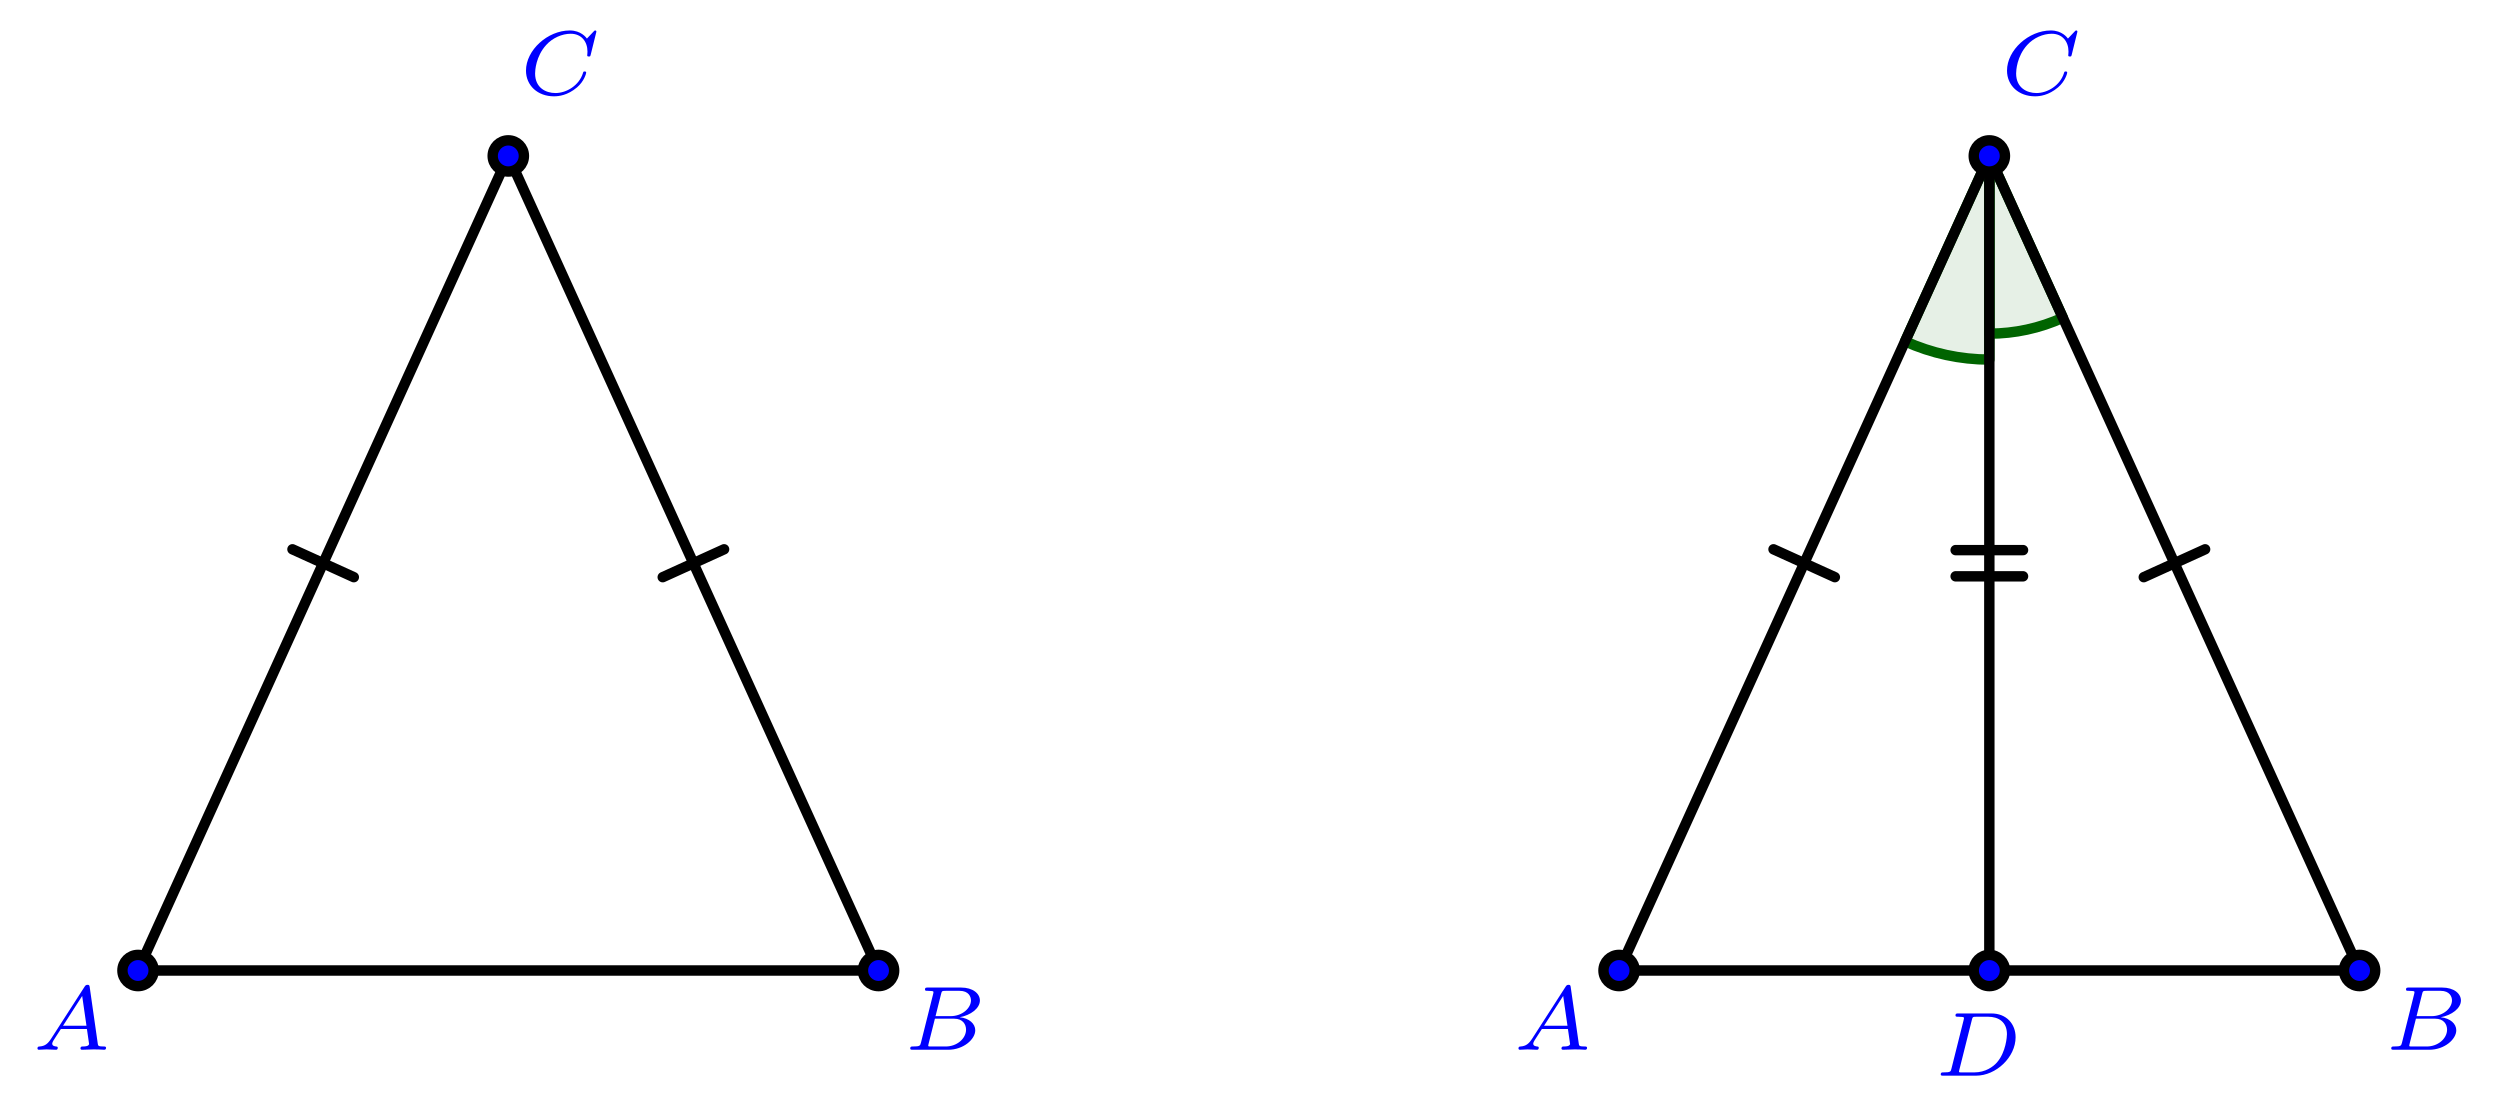
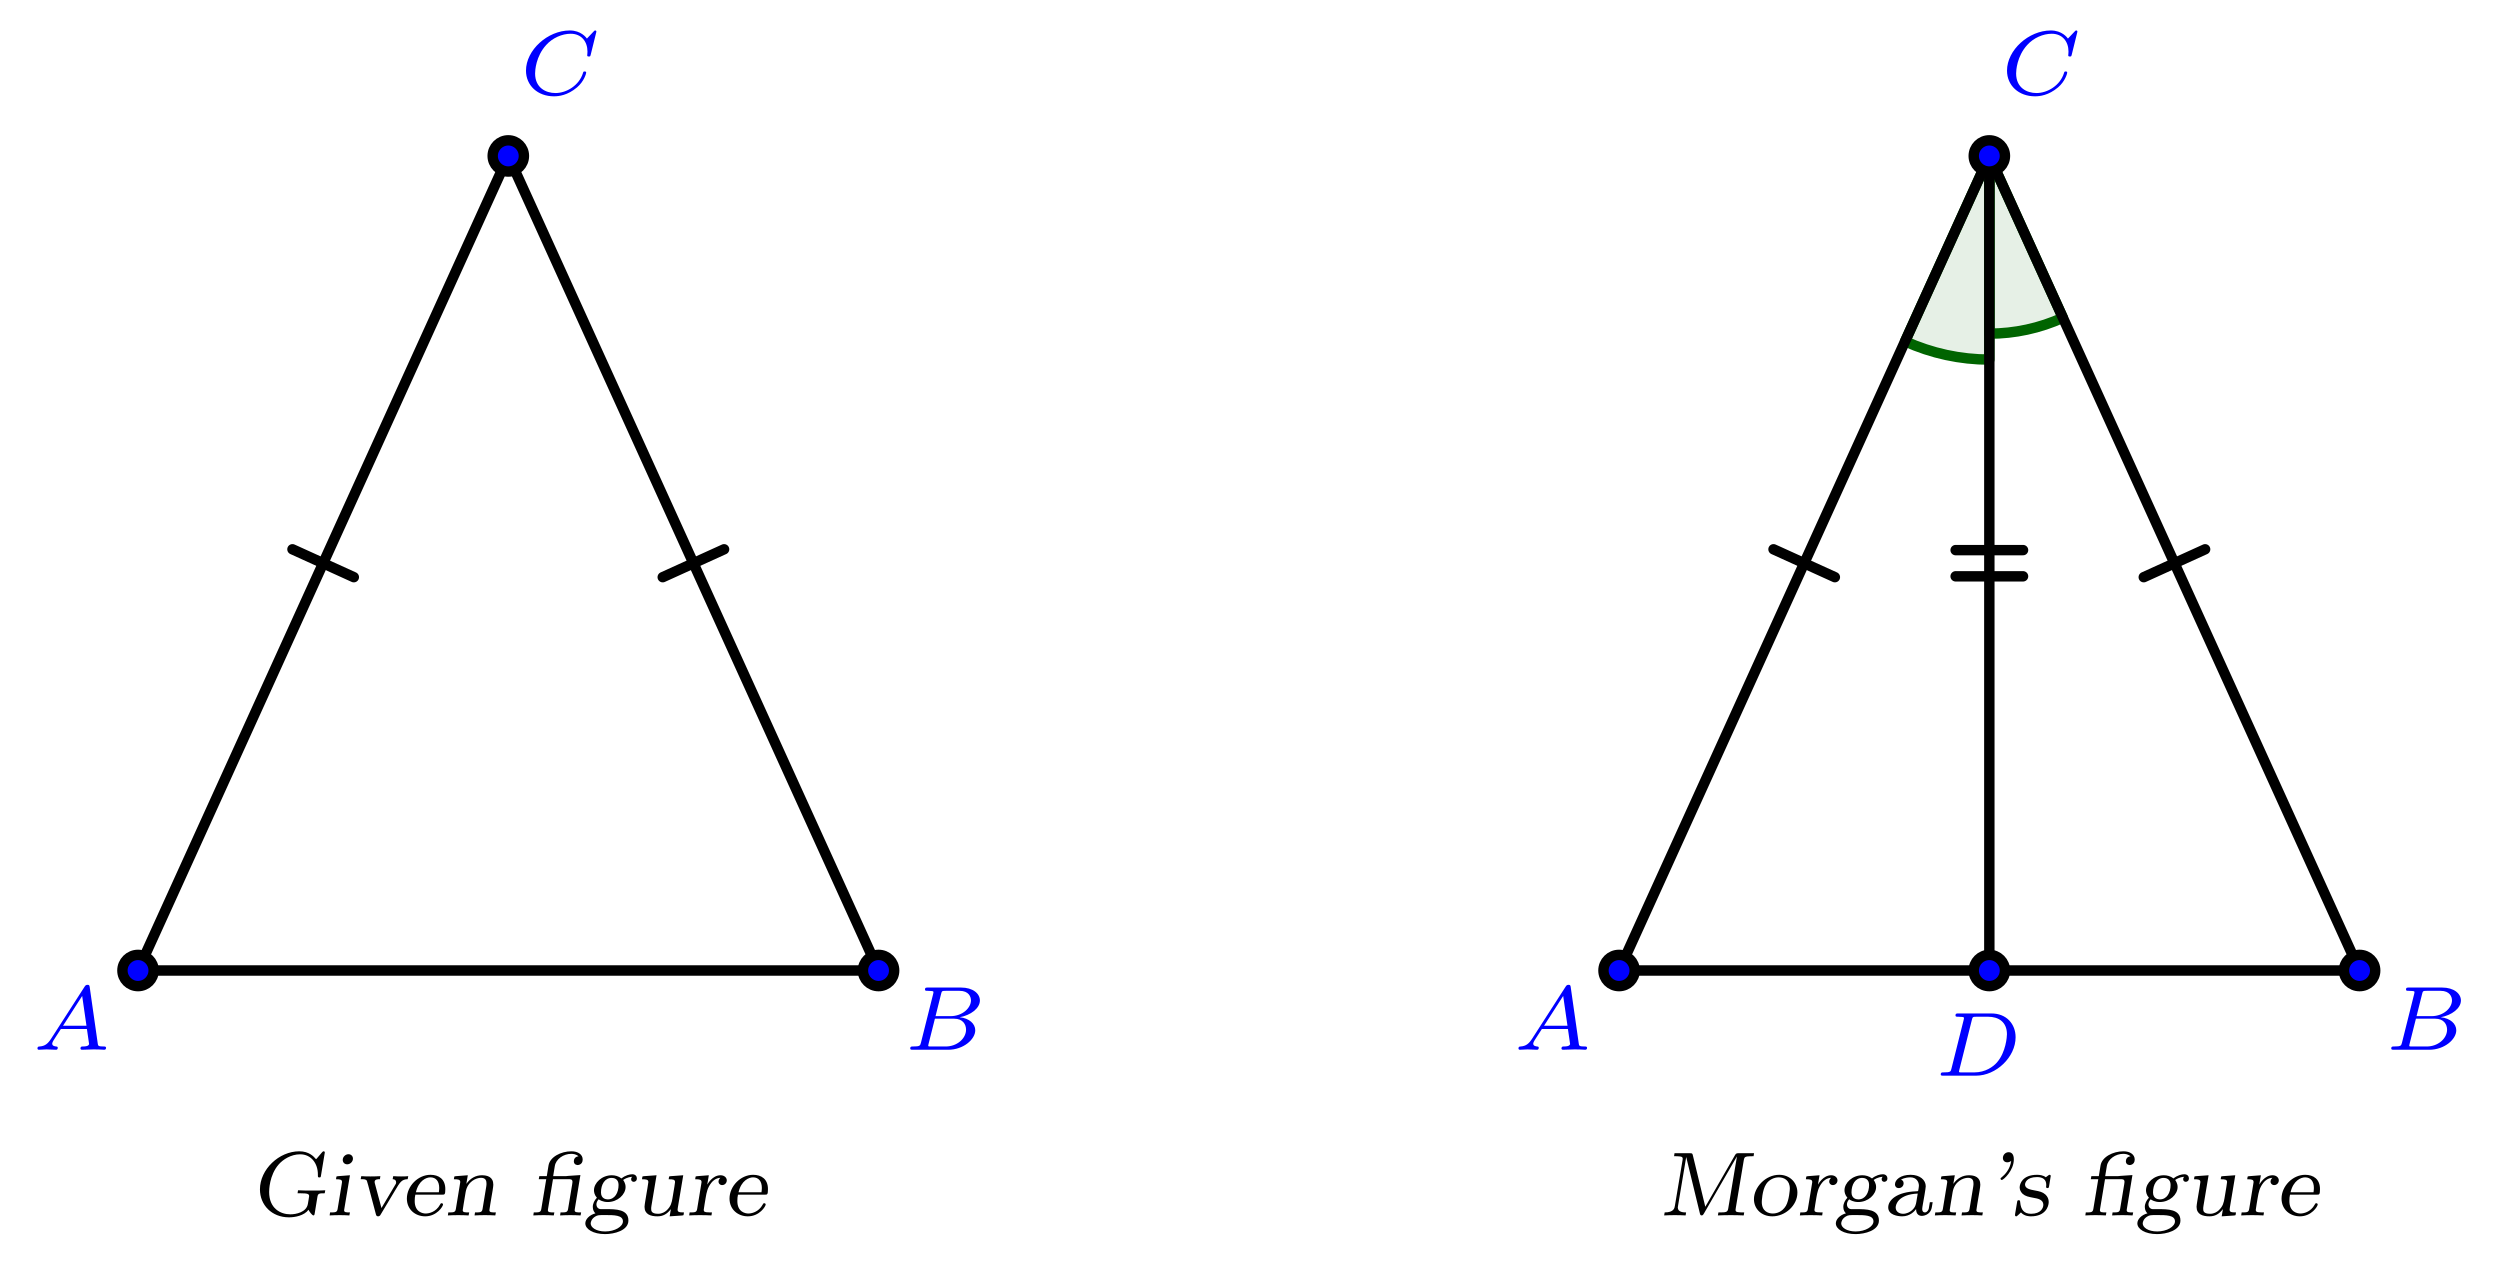
- <svg xmlns="http://www.w3.org/2000/svg" xmlns:xlink="http://www.w3.org/1999/xlink" version="1.1" width="191.398pt" height="84.823pt" viewBox="0 0 191.398 84.823">
+ <svg xmlns="http://www.w3.org/2000/svg" xmlns:xlink="http://www.w3.org/1999/xlink" version="1.1" width="191.398pt" height="96.878pt" viewBox="0 0 191.398 96.878">
  <g enable-background="new">
    <path transform="matrix(1,0,0,-1,10.568,74.301)" stroke-width=".797" stroke-linecap="round" stroke-linejoin="round" fill="none" stroke="#000000" d="M 0 0 L 28.347 62.363 L 56.694 0 Z " />
    <path transform="matrix(1,0,0,-1,10.568,74.301)" stroke-width=".797" stroke-linecap="round" stroke-linejoin="round" fill="none" stroke="#000000" d="M 11.823 32.247 L 16.52 30.113 " />
    <path transform="matrix(1,0,0,-1,10.568,74.301)" stroke-width=".797" stroke-linecap="round" stroke-linejoin="round" fill="none" stroke="#000000" d="M 44.867 32.247 L 40.17 30.113 " />
    <path transform="matrix(1,0,0,-1,10.568,74.301)" d="M 1.196 0 C 1.196 .66 .66 1.196 0 1.196 C -.66 1.196 -1.196 .66 -1.196 0 C -1.196 -.66 -.66 -1.196 0 -1.196 C .66 -1.196 1.196 -.66 1.196 0 Z M 0 0 " fill="#0000ff" />
    <path transform="matrix(1,0,0,-1,10.568,74.301)" stroke-width=".797" stroke-linecap="round" stroke-linejoin="round" fill="none" stroke="#000000" d="M 1.196 0 C 1.196 .66 .66 1.196 0 1.196 C -.66 1.196 -1.196 .66 -1.196 0 C -1.196 -.66 -.66 -1.196 0 -1.196 C .66 -1.196 1.196 -.66 1.196 0 Z M 0 0 " />
    <symbol id="font_0_1">
      <path d="M .149 .12 C .114 .066 .082 .04 .023 .036 C .013 .035 0 .035 0 .015 C 0 .004 .009 0 .014 0 C .04 0 .073 .004 .1 .004 C .132 .004 .173 0 .203 0 C .208 0 .223 0 .223 .022 C .223 .035 .21 .036 .206 .036 C .198 .037 .162 .039 .162 .066 C .162 .078 .172 .095 .177 .104 L .257 .228 L .543 .228 L .567 .062 C .563 .052 .557 .036 .498 .036 C .486 .036 .472 .036 .472 .014 C .472 .01 .475 0 .488 0 C .517 0 .588 .004 .617 .004 C .635 .004 .658 .003 .676 .003 C .694 .002 .715 0 .733 0 C .746 0 .753 .008 .753 .021 C .753 .036 .741 .036 .725 .036 C .667 .036 .665 .044 .662 .068 L .574 .685 C .571 .706 .569 .713 .55 .713 C .531 .713 .525 .704 .516 .69 L .149 .12 M .281 .264 L .491 .591 L .538 .264 L .281 .264 Z " />
    </symbol>
    <use xlink:href="#font_0_1" transform="matrix(6.9738,0,0,-6.9738,2.867507,80.369)" fill="#0000ff" />
    <path transform="matrix(1,0,0,-1,10.568,74.301)" d="M 57.889 0 C 57.889 .66 57.354 1.196 56.694 1.196 C 56.033 1.196 55.498 .66 55.498 0 C 55.498 -.66 56.033 -1.196 56.694 -1.196 C 57.354 -1.196 57.889 -.66 57.889 0 Z M 56.694 0 " fill="#0000ff" />
    <path transform="matrix(1,0,0,-1,10.568,74.301)" stroke-width=".797" stroke-linecap="round" stroke-linejoin="round" fill="none" stroke="#000000" d="M 57.889 0 C 57.889 .66 57.354 1.196 56.694 1.196 C 56.033 1.196 55.498 .66 55.498 0 C 55.498 -.66 56.033 -1.196 56.694 -1.196 C 57.354 -1.196 57.889 -.66 57.889 0 Z M 56.694 0 " />
    <symbol id="font_0_2">
      <path d="M .118 .078 C .109 .044 .107 .036 .03 .036 C .013 .036 0 .036 0 .015 C 0 0 .012 0 .03 0 L .417 0 C .585 0 .714 .115 .714 .214 C .714 .285 .649 .346 .543 .357 C .664 .379 .765 .455 .765 .541 C .765 .617 .688 .683 .558 .683 L .194 .683 C .175 .683 .162 .683 .162 .661 C .162 .647 .174 .647 .194 .647 C .195 .647 .214 .647 .232 .645 C .253 .643 .255 .641 .255 .631 C .255 .629 .255 .624 .251 .609 L .118 .078 M .278 .369 L .339 .613 C .347 .644 .348 .647 .39 .647 L .542 .647 C .644 .647 .667 .58 .667 .542 C .667 .461 .576 .369 .442 .369 L .278 .369 M .23 .036 C .199 .036 .198 .037 .198 .046 C .198 .047 .198 .052 .202 .067 L .271 .341 L .483 .341 C .577 .341 .613 .279 .613 .221 C .613 .122 .512 .036 .391 .036 L .23 .036 Z " />
    </symbol>
    <use xlink:href="#font_0_2" transform="matrix(6.9738,0,0,-6.9738,69.68511,80.369)" fill="#0000ff" />
    <path transform="matrix(1,0,0,-1,10.568,74.301)" d="M 29.542 62.363 C 29.542 63.023 29.007 63.558 28.347 63.558 C 27.687 63.558 27.151 63.023 27.151 62.363 C 27.151 61.703 27.687 61.167 28.347 61.167 C 29.007 61.167 29.542 61.703 29.542 62.363 Z M 28.347 62.363 " fill="#0000ff" />
    <path transform="matrix(1,0,0,-1,10.568,74.301)" stroke-width=".797" stroke-linecap="round" stroke-linejoin="round" fill="none" stroke="#000000" d="M 29.542 62.363 C 29.542 63.023 29.007 63.558 28.347 63.558 C 27.687 63.558 27.151 63.023 27.151 62.363 C 27.151 61.703 27.687 61.167 28.347 61.167 C 29.007 61.167 29.542 61.703 29.542 62.363 Z M 28.347 62.363 " />
    <symbol id="font_0_3">
      <path d="M .773 .71 C .773 .715 .77 .723 .76 .723 C .753 .723 .751 .721 .742 .711 L .669 .634 C .66 .646 .604 .723 .481 .723 C .238 .723 0 .508 0 .282 C 0 .119 .128 0 .307 0 C .361 0 .457 .011 .56 .098 C .639 .165 .661 .252 .661 .26 C .661 .273 .649 .273 .644 .273 C .631 .273 .629 .268 .626 .257 C .585 .12 .445 .036 .324 .036 C .218 .036 .1 .093 .1 .251 C .1 .28 .107 .438 .222 .564 C .291 .641 .396 .687 .491 .687 C .607 .687 .675 .603 .675 .491 C .675 .463 .672 .456 .672 .45 C .672 .437 .685 .437 .69 .437 C .706 .437 .706 .44 .711 .459 L .773 .71 Z " />
    </symbol>
    <use xlink:href="#font_0_3" transform="matrix(6.9738,0,0,-6.9738,40.26917,7.374469)" fill="#0000ff" />
+     <symbol id="font_1_3">
+       <path d="M .631 .225 C .637 .264 .654 .264 .711 .264 L .717 .297 C .666 .294 .638 .294 .581 .294 C .538 .294 .457 .294 .418 .297 L .413 .264 L .448 .264 C .525 .264 .54 .256 .54 .233 C .54 .226 .528 .159 .526 .146 C .51 .056 .396 .033 .334 .033 C .225 .033 .101 .098 .101 .278 C .101 .293 .101 .461 .206 .581 C .252 .634 .34 .692 .441 .692 C .566 .692 .636 .588 .636 .472 L .636 .463 C .636 .444 .636 .438 .652 .438 C .667 .438 .668 .443 .67 .458 L .71 .699 C .71 .701 .712 .71 .712 .711 C .712 .717 .71 .725 .699 .725 C .695 .725 .691 .725 .682 .714 L .625 .647 C .618 .64 .618 .639 .617 .639 C .616 .639 .615 .64 .612 .642 C .592 .666 .54 .725 .432 .725 C .209 .725 0 .526 0 .307 C 0 .136 .129 0 .319 0 C .384 0 .485 .018 .533 .083 C .541 .065 .573 .021 .587 .021 C .597 .021 .599 .029 .601 .042 L .631 .225 Z " />
+     </symbol>
+     <symbol id="font_1_8">
+       <path d="M .256 .623 C .256 .654 .232 .672 .207 .672 C .175 .672 .144 .644 .144 .61 C .144 .578 .168 .561 .193 .561 C .227 .561 .256 .591 .256 .623 M .093 .431 C .077 .43 .076 .429 .074 .422 C .073 .419 .07 .4 .07 .397 C .119 .397 .136 .393 .136 .366 C .136 .362 .135 .359 .133 .345 L .088 .072 C .082 .033 .064 .033 .005 .033 L 0 0 C .043 .003 .088 .003 .111 .003 C .13 .003 .183 .003 .217 0 L .223 .033 C .181 .033 .159 .033 .159 .057 C .159 .059 .16 .063 .162 .076 L .223 .441 L .093 .431 Z " />
+     </symbol>
+     <symbol id="font_1_e">
+       <path d="M .228 .091 L .157 .356 C .155 .363 .153 .37 .153 .378 C .153 .407 .187 .408 .211 .408 L .216 .441 C .176 .438 .117 .438 .106 .438 C .086 .438 .036 .438 .006 .441 L 0 .408 C .035 .408 .058 .408 .068 .39 C .071 .382 .078 .356 .083 .339 L .168 .019 C .171 .011 .174 0 .191 0 C .204 0 .211 .008 .214 .011 C .217 .015 .371 .273 .378 .285 C .431 .375 .45 .406 .516 .408 L .522 .441 C .487 .438 .485 .438 .443 .438 C .439 .438 .386 .438 .357 .441 L .351 .408 C .374 .407 .389 .396 .389 .374 C .389 .366 .388 .363 .387 .359 L .228 .091 Z " />
+     </symbol>
+     <symbol id="font_1_6">
+       <path d="M .389 .238 C .414 .238 .422 .238 .422 .299 C .422 .408 .351 .456 .259 .456 C .122 .456 0 .331 0 .195 C 0 .074 .094 0 .201 0 C .33 0 .397 .11 .397 .13 C .397 .137 .391 .144 .382 .144 C .372 .144 .369 .139 .365 .13 C .319 .044 .238 .031 .207 .031 C .175 .031 .086 .046 .086 .168 C .086 .202 .088 .211 .093 .238 L .389 .238 M .099 .264 C .129 .394 .214 .428 .258 .428 C .32 .428 .355 .385 .355 .311 C .355 .297 .353 .278 .351 .264 L .099 .264 Z " />
+     </symbol>
+     <symbol id="font_1_9">
+       <path d="M .219 .441 L .089 .431 C .073 .43 .072 .429 .07 .422 C .069 .417 .066 .401 .066 .397 C .115 .397 .136 .394 .136 .366 C .136 .363 .133 .347 .133 .346 L .088 .072 C .082 .033 .064 .033 .005 .033 L 0 0 C .043 .003 .089 .003 .114 .003 C .143 .003 .185 .003 .228 0 L .234 .033 C .185 .033 .163 .033 .163 .058 C .163 .061 .169 .101 .173 .123 C .18 .167 .188 .216 .195 .255 C .215 .374 .312 .413 .364 .413 C .421 .413 .424 .373 .424 .348 C .424 .34 .424 .332 .421 .314 L .381 .072 C .375 .033 .357 .033 .298 .033 L .293 0 C .336 .003 .382 .003 .407 .003 C .436 .003 .478 .003 .521 0 L .527 .033 C .478 .033 .456 .033 .456 .058 C .456 .065 .474 .173 .477 .19 C .484 .228 .485 .234 .491 .272 C .496 .306 .499 .323 .499 .337 C .499 .423 .434 .441 .373 .441 C .305 .441 .246 .407 .204 .348 L .203 .348 L .219 .441 Z " />
+     </symbol>
+     <symbol id="font_1_1">
+       <path d="M .517 .443 L .384 .434 C .373 .433 .368 .433 .366 .432 C .364 .431 .362 .431 .348 .431 L .218 .431 L .236 .542 C .249 .62 .332 .676 .416 .676 C .439 .676 .472 .672 .496 .649 C .456 .645 .445 .615 .445 .595 C .445 .553 .486 .553 .487 .553 C .492 .553 .542 .556 .542 .614 C .542 .668 .492 .704 .419 .704 C .302 .704 .182 .641 .167 .548 L .148 .431 L .066 .431 L .06 .398 L .142 .398 L .088 .072 C .082 .033 .064 .033 .005 .033 L 0 0 C .043 .003 .087 .003 .113 .003 C .133 .003 .186 .003 .225 0 L .231 .033 C .182 .033 .16 .033 .16 .058 C .16 .059 .162 .071 .162 .073 L .216 .398 L .387 .398 C .415 .398 .43 .395 .43 .367 C .43 .362 .43 .36 .427 .343 L .382 .072 C .376 .033 .358 .033 .299 .033 L .294 0 C .337 .003 .381 .003 .407 .003 C .427 .003 .48 .003 .519 0 L .525 .033 C .476 .033 .454 .033 .454 .058 C .454 .059 .456 .071 .456 .073 L .517 .443 Z " />
+     </symbol>
+     <symbol id="font_1_7">
+       <path d="M .169 .274 C .145 .275 .122 .293 .122 .327 C .122 .332 .123 .358 .146 .382 C .157 .374 .192 .352 .246 .352 C .355 .352 .442 .435 .442 .517 C .442 .561 .416 .593 .415 .594 C .461 .626 .501 .628 .515 .629 C .511 .626 .503 .619 .503 .602 C .503 .581 .52 .574 .532 .574 C .541 .574 .566 .58 .566 .612 C .566 .632 .552 .657 .516 .657 C .487 .657 .439 .646 .397 .611 C .364 .637 .325 .646 .291 .646 C .182 .646 .095 .563 .095 .481 C .095 .462 .1 .43 .127 .399 C .101 .372 .082 .336 .082 .298 C .082 .263 .098 .239 .111 .228 C .044 .21 0 .162 0 .118 C 0 .055 .085 0 .217 0 C .318 0 .473 .039 .473 .149 C .473 .274 .334 .274 .228 .274 L .169 .274 M .247 .381 C .223 .381 .172 .391 .172 .458 C .172 .544 .213 .617 .29 .617 C .314 .617 .365 .607 .365 .54 C .365 .454 .324 .381 .247 .381 M .218 .029 C .118 .029 .059 .073 .059 .117 C .059 .134 .069 .169 .109 .193 C .136 .209 .146 .209 .222 .209 C .314 .209 .413 .209 .413 .14 C .413 .082 .324 .029 .218 .029 Z " />
+     </symbol>
+     <symbol id="font_1_d">
+       <path d="M .453 .451 L .316 .441 C .3 .44 .299 .439 .297 .432 C .296 .427 .293 .411 .293 .407 C .342 .407 .363 .404 .363 .376 C .363 .37 .358 .343 .356 .326 L .335 .2 C .327 .153 .319 .109 .268 .063 C .255 .052 .224 .028 .177 .028 C .101 .028 .101 .063 .101 .083 C .101 .092 .101 .098 .104 .116 L .16 .451 L .023 .441 C .007 .44 .006 .439 .004 .432 C .003 .427 0 .411 0 .407 C .049 .407 .07 .404 .07 .376 C .07 .367 .051 .255 .048 .239 L .036 .167 C .033 .146 .028 .118 .028 .105 C .028 .022 .094 0 .17 0 C .232 0 .276 .026 .316 .078 L .317 .078 L .304 0 L .438 .009 C .454 .01 .455 .011 .457 .018 C .459 .026 .461 .037 .461 .043 C .405 .043 .391 .048 .391 .075 C .391 .079 .391 .081 .394 .098 L .453 .451 Z " />
+     </symbol>
+     <symbol id="font_1_b">
+       <path d="M .199 .341 L .216 .441 L .089 .431 C .073 .43 .072 .429 .07 .422 C .069 .417 .066 .401 .066 .397 C .115 .397 .136 .394 .136 .366 C .136 .363 .133 .347 .133 .346 L .088 .072 C .082 .033 .064 .033 .005 .033 L 0 0 C .043 .003 .086 .003 .118 .003 C .175 .003 .177 .003 .245 0 C .246 .006 .249 .029 .25 .033 L .23 .033 C .167 .033 .16 .042 .16 .061 C .16 .065 .166 .101 .169 .121 C .172 .137 .179 .177 .181 .193 C .192 .255 .2 .302 .243 .358 C .263 .383 .294 .41 .343 .413 C .341 .411 .322 .396 .322 .371 C .322 .352 .337 .333 .362 .333 C .391 .333 .413 .357 .413 .385 C .413 .413 .388 .441 .344 .441 C .255 .441 .203 .345 .2 .34 L .199 .341 Z " />
+     </symbol>
+     <use xlink:href="#font_1_3" transform="matrix(6.9738,0,0,-6.9738,19.90109,93.19844)" />
+     <use xlink:href="#font_1_8" transform="matrix(6.9738,0,0,-6.9738,25.23605,93.052)" />
+     <use xlink:href="#font_1_e" transform="matrix(6.9738,0,0,-6.9738,27.61412,93.12174)" />
+     <use xlink:href="#font_1_6" transform="matrix(6.9738,0,0,-6.9738,31.14983,93.12174)" />
+     <use xlink:href="#font_1_9" transform="matrix(6.9738,0,0,-6.9738,34.28804,93.052)" />
+     <use xlink:href="#font_1_1" transform="matrix(6.9738,0,0,-6.9738,40.82947,93.052)" />
+     <use xlink:href="#font_1_7" transform="matrix(6.9738,0,0,-6.9738,44.81151,94.48162)" />
+     <use xlink:href="#font_1_d" transform="matrix(6.9738,0,0,-6.9738,49.14921,93.12174)" />
+     <use xlink:href="#font_1_b" transform="matrix(6.9738,0,0,-6.9738,52.76165,93.052)" />
+     <use xlink:href="#font_1_6" transform="matrix(6.9738,0,0,-6.9738,55.85104,93.12174)" />
    <path transform="matrix(1,0,0,-1,10.568,74.301)" d="M 141.734 62.363 L 135.283 48.17 C 137.308 47.25 139.51 46.772 141.734 46.772 Z " fill="#006400" fill-opacity=".1" />
    <path transform="matrix(1,0,0,-1,10.568,74.301)" stroke-width=".797" stroke-linecap="round" stroke-linejoin="round" fill="none" stroke="#006400" d="M 141.734 62.363 L 135.283 48.17 C 137.308 47.25 139.51 46.772 141.734 46.772 Z " />
    <path transform="matrix(1,0,0,-1,10.568,74.301)" d="M 141.734 62.363 L 141.734 48.757 C 143.675 48.757 145.597 49.174 147.364 49.977 Z " fill="#006400" fill-opacity=".1" />
    <path transform="matrix(1,0,0,-1,10.568,74.301)" stroke-width=".797" stroke-linecap="round" stroke-linejoin="round" fill="none" stroke="#006400" d="M 141.734 62.363 L 141.734 48.757 C 143.675 48.757 145.597 49.174 147.364 49.977 Z " />
    <path transform="matrix(1,0,0,-1,10.568,74.301)" stroke-width=".797" stroke-linecap="round" stroke-linejoin="round" fill="none" stroke="#000000" d="M 113.387 0 L 141.734 62.363 L 170.081 0 Z " />
    <path transform="matrix(1,0,0,-1,10.568,74.301)" stroke-width=".797" stroke-linecap="round" stroke-linejoin="round" fill="none" stroke="#000000" d="M 125.211 32.247 L 129.908 30.113 " />
    <path transform="matrix(1,0,0,-1,10.568,74.301)" stroke-width=".797" stroke-linecap="round" stroke-linejoin="round" fill="none" stroke="#000000" d="M 158.254 32.247 L 153.557 30.113 " />
    <path transform="matrix(1,0,0,-1,10.568,74.301)" stroke-width=".797" stroke-linecap="round" stroke-linejoin="round" fill="none" stroke="#000000" d="M 141.734 62.363 L 141.734 0 " />
    <path transform="matrix(1,0,0,-1,10.568,74.301)" stroke-width=".797" stroke-linecap="round" stroke-linejoin="round" fill="none" stroke="#000000" d="M 144.314 32.185 L 139.154 32.185 " />
    <path transform="matrix(1,0,0,-1,10.568,74.301)" stroke-width=".797" stroke-linecap="round" stroke-linejoin="round" fill="none" stroke="#000000" d="M 144.314 30.178 L 139.154 30.178 " />
    <path transform="matrix(1,0,0,-1,10.568,74.301)" d="M 114.583 0 C 114.583 .66 114.047 1.196 113.387 1.196 C 112.727 1.196 112.192 .66 112.192 0 C 112.192 -.66 112.727 -1.196 113.387 -1.196 C 114.047 -1.196 114.583 -.66 114.583 0 Z M 113.387 0 " fill="#0000ff" />
    <path transform="matrix(1,0,0,-1,10.568,74.301)" stroke-width=".797" stroke-linecap="round" stroke-linejoin="round" fill="none" stroke="#000000" d="M 114.583 0 C 114.583 .66 114.047 1.196 113.387 1.196 C 112.727 1.196 112.192 .66 112.192 0 C 112.192 -.66 112.727 -1.196 113.387 -1.196 C 114.047 -1.196 114.583 -.66 114.583 0 Z M 113.387 0 " />
    <use xlink:href="#font_0_1" transform="matrix(6.9738,0,0,-6.9738,116.2525,80.369)" fill="#0000ff" />
    <path transform="matrix(1,0,0,-1,10.568,74.301)" d="M 171.276 0 C 171.276 .66 170.741 1.196 170.081 1.196 C 169.421 1.196 168.885 .66 168.885 0 C 168.885 -.66 169.421 -1.196 170.081 -1.196 C 170.741 -1.196 171.276 -.66 171.276 0 Z M 170.081 0 " fill="#0000ff" />
    <path transform="matrix(1,0,0,-1,10.568,74.301)" stroke-width=".797" stroke-linecap="round" stroke-linejoin="round" fill="none" stroke="#000000" d="M 171.276 0 C 171.276 .66 170.741 1.196 170.081 1.196 C 169.421 1.196 168.885 .66 168.885 0 C 168.885 -.66 169.421 -1.196 170.081 -1.196 C 170.741 -1.196 171.276 -.66 171.276 0 Z M 170.081 0 " />
    <use xlink:href="#font_0_2" transform="matrix(6.9738,0,0,-6.9738,183.0711,80.369)" fill="#0000ff" />
    <path transform="matrix(1,0,0,-1,10.568,74.301)" d="M 142.93 62.363 C 142.93 63.023 142.394 63.558 141.734 63.558 C 141.074 63.558 140.539 63.023 140.539 62.363 C 140.539 61.703 141.074 61.167 141.734 61.167 C 142.394 61.167 142.93 61.703 142.93 62.363 Z M 141.734 62.363 " fill="#0000ff" />
    <path transform="matrix(1,0,0,-1,10.568,74.301)" stroke-width=".797" stroke-linecap="round" stroke-linejoin="round" fill="none" stroke="#000000" d="M 142.93 62.363 C 142.93 63.023 142.394 63.558 141.734 63.558 C 141.074 63.558 140.539 63.023 140.539 62.363 C 140.539 61.703 141.074 61.167 141.734 61.167 C 142.394 61.167 142.93 61.703 142.93 62.363 Z M 141.734 62.363 " />
    <use xlink:href="#font_0_3" transform="matrix(6.9738,0,0,-6.9738,153.6551,7.374469)" fill="#0000ff" />
    <path transform="matrix(1,0,0,-1,10.568,74.301)" d="M 142.93 0 C 142.93 .66 142.394 1.196 141.734 1.196 C 141.074 1.196 140.539 .66 140.539 0 C 140.539 -.66 141.074 -1.196 141.734 -1.196 C 142.394 -1.196 142.93 -.66 142.93 0 Z M 141.734 0 " fill="#0000ff" />
    <path transform="matrix(1,0,0,-1,10.568,74.301)" stroke-width=".797" stroke-linecap="round" stroke-linejoin="round" fill="none" stroke="#000000" d="M 142.93 0 C 142.93 .66 142.394 1.196 141.734 1.196 C 141.074 1.196 140.539 .66 140.539 0 C 140.539 -.66 141.074 -1.196 141.734 -1.196 C 142.394 -1.196 142.93 -.66 142.93 0 Z M 141.734 0 " />
    <symbol id="font_0_4">
      <path d="M .118 .078 C .11 .044 .108 .036 .03 .036 C .012 .036 0 .036 0 .014 C 0 0 .012 0 .03 0 L .387 0 C .609 0 .822 .204 .822 .422 C .822 .568 .721 .683 .558 .683 L .194 .683 C .174 .683 .162 .683 .162 .661 C .162 .647 .173 .647 .195 .647 C .211 .647 .215 .647 .233 .645 C .253 .643 .255 .641 .255 .631 C .255 .629 .255 .624 .251 .609 L .118 .078 M .342 .613 C .35 .644 .351 .647 .393 .647 L .521 .647 C .633 .647 .727 .591 .727 .455 C .727 .432 .717 .259 .617 .145 C .578 .1 .492 .036 .369 .036 L .233 .036 C .202 .036 .201 .037 .201 .046 C .201 .047 .201 .052 .205 .067 L .342 .613 Z " />
    </symbol>
    <use xlink:href="#font_0_4" transform="matrix(6.9738,0,0,-6.9738,148.5801,82.353)" fill="#0000ff" />
+     <symbol id="font_1_4">
+       <path d="M .316 .657 C .31 .682 .309 .683 .279 .683 L .114 .683 L .109 .65 C .134 .65 .151 .65 .167 .648 C .188 .646 .204 .644 .204 .621 C .204 .617 .203 .611 .202 .606 L .118 .105 C .114 .08 .106 .033 .006 .033 L 0 0 C .051 .003 .08 .003 .118 .003 C .147 .003 .191 .003 .236 0 L .241 .033 C .218 .033 .15 .033 .15 .087 C .15 .091 .15 .093 .153 .108 L .242 .639 L .243 .639 L .392 .024 C .395 .011 .398 0 .412 0 C .425 0 .43 .009 .438 .023 L .798 .646 L .799 .645 L .704 .078 C .697 .033 .68 .033 .596 .033 L .59 0 C .669 .003 .671 .003 .732 .003 C .793 .003 .795 .003 .874 0 L .879 .033 C .853 .033 .838 .033 .821 .035 C .801 .037 .784 .038 .784 .061 C .784 .066 .784 .068 .787 .084 L .874 .604 C .878 .627 .881 .642 .909 .647 C .928 .65 .96 .65 .982 .65 L .987 .683 L .821 .683 C .798 .683 .79 .683 .778 .662 L .452 .095 L .316 .657 Z " />
+     </symbol>
+     <symbol id="font_1_a">
+       <path d="M .477 .26 C .477 .37 .395 .456 .277 .456 C .126 .456 0 .318 0 .188 C 0 .084 .08 0 .202 0 C .344 0 .477 .12 .477 .26 M .207 .031 C .159 .031 .086 .054 .086 .158 C .086 .159 .089 .286 .134 .354 C .166 .403 .222 .428 .272 .428 C .327 .428 .394 .399 .394 .304 C .394 .293 .386 .177 .351 .116 C .31 .047 .247 .031 .207 .031 Z " />
+     </symbol>
+     <symbol id="font_1_5">
+       <path d="M .457 .155 C .451 .115 .446 .089 .445 .083 C .441 .07 .428 .043 .402 .043 C .386 .043 .373 .054 .373 .08 C .373 .091 .377 .113 .381 .136 C .387 .168 .412 .309 .412 .33 C .412 .399 .348 .456 .246 .456 C .135 .456 .074 .402 .074 .35 C .074 .332 .086 .31 .116 .31 C .146 .31 .169 .333 .169 .363 C .169 .386 .156 .398 .14 .402 C .181 .428 .236 .428 .244 .428 C .31 .428 .337 .378 .337 .336 C .337 .326 .332 .295 .329 .281 C .328 .276 .322 .275 .31 .275 C .093 .268 0 .178 0 .098 C 0 .015 .105 0 .154 0 C .242 0 .292 .06 .306 .08 C .306 .024 .337 .005 .369 .005 C .371 .005 .463 .005 .479 .101 C .483 .122 .483 .124 .488 .155 L .457 .155 M .309 .16 C .304 .132 .299 .1 .26 .066 C .24 .048 .203 .028 .163 .028 C .123 .028 .082 .05 .082 .097 C .082 .131 .111 .24 .324 .25 L .309 .16 Z " />
+     </symbol>
+     <symbol id="font_1_2">
+       <path d="M .117 .21 C .106 .118 .046 .057 .014 .031 C .001 .021 0 .02 0 .015 C 0 .008 .007 0 .014 0 C .031 0 .146 .102 .146 .226 C .146 .287 .118 .305 .089 .305 C .053 .305 .026 .275 .026 .242 C .026 .211 .047 .194 .075 .194 C .099 .194 .115 .208 .117 .21 Z " />
+     </symbol>
+     <symbol id="font_1_c">
+       <path d="M .39 .43 C .39 .432 .392 .441 .392 .442 C .392 .448 .39 .456 .379 .456 C .375 .456 .373 .456 .338 .429 C .309 .452 .269 .456 .242 .456 C .082 .456 .051 .357 .051 .317 C .051 .29 .065 .265 .084 .247 C .115 .22 .147 .214 .21 .202 C .247 .196 .311 .184 .311 .127 C .311 .093 .285 .028 .176 .028 C .1 .028 .064 .071 .057 .155 C .055 .171 .055 .177 .04 .177 C .027 .177 .025 .17 .023 .156 L .001 .026 C 0 .022 0 .017 0 .013 C 0 .01 .001 0 .013 0 C .018 0 .02 0 .041 .02 L .065 .043 C .104 0 .158 0 .176 0 C .332 0 .37 .106 .37 .157 C .37 .189 .358 .217 .333 .24 C .301 .268 .272 .274 .213 .285 C .169 .293 .11 .304 .11 .349 C .11 .364 .123 .431 .242 .431 C .305 .431 .343 .404 .343 .346 C .343 .332 .341 .328 .341 .323 C .341 .311 .353 .31 .357 .31 C .368 .31 .371 .314 .374 .331 L .39 .43 Z " />
+     </symbol>
+     <use xlink:href="#font_1_4" transform="matrix(6.9738,0,0,-6.9738,127.4047,93.052)" />
+     <use xlink:href="#font_1_a" transform="matrix(6.9738,0,0,-6.9738,134.2809,93.12174)" />
+     <use xlink:href="#font_1_b" transform="matrix(6.9738,0,0,-6.9738,137.7957,93.052)" />
+     <use xlink:href="#font_1_7" transform="matrix(6.9738,0,0,-6.9738,140.5503,94.48162)" />
+     <use xlink:href="#font_1_5" transform="matrix(6.9738,0,0,-6.9738,144.5603,93.12174)" />
+     <use xlink:href="#font_1_9" transform="matrix(6.9738,0,0,-6.9738,148.1309,93.052)" />
+     <use xlink:href="#font_1_2" transform="matrix(6.9738,0,0,-6.9738,153.159,90.33919)" />
+     <use xlink:href="#font_1_c" transform="matrix(6.9738,0,0,-6.9738,154.2678,93.12174)" />
+     <use xlink:href="#font_1_1" transform="matrix(6.9738,0,0,-6.9738,159.6516,93.052)" />
+     <use xlink:href="#font_1_7" transform="matrix(6.9738,0,0,-6.9738,163.6336,94.48162)" />
+     <use xlink:href="#font_1_d" transform="matrix(6.9738,0,0,-6.9738,167.9714,93.12174)" />
+     <use xlink:href="#font_1_b" transform="matrix(6.9738,0,0,-6.9738,171.5838,93.052)" />
+     <use xlink:href="#font_1_6" transform="matrix(6.9738,0,0,-6.9738,174.6732,93.12174)" />
  </g>
</svg>
